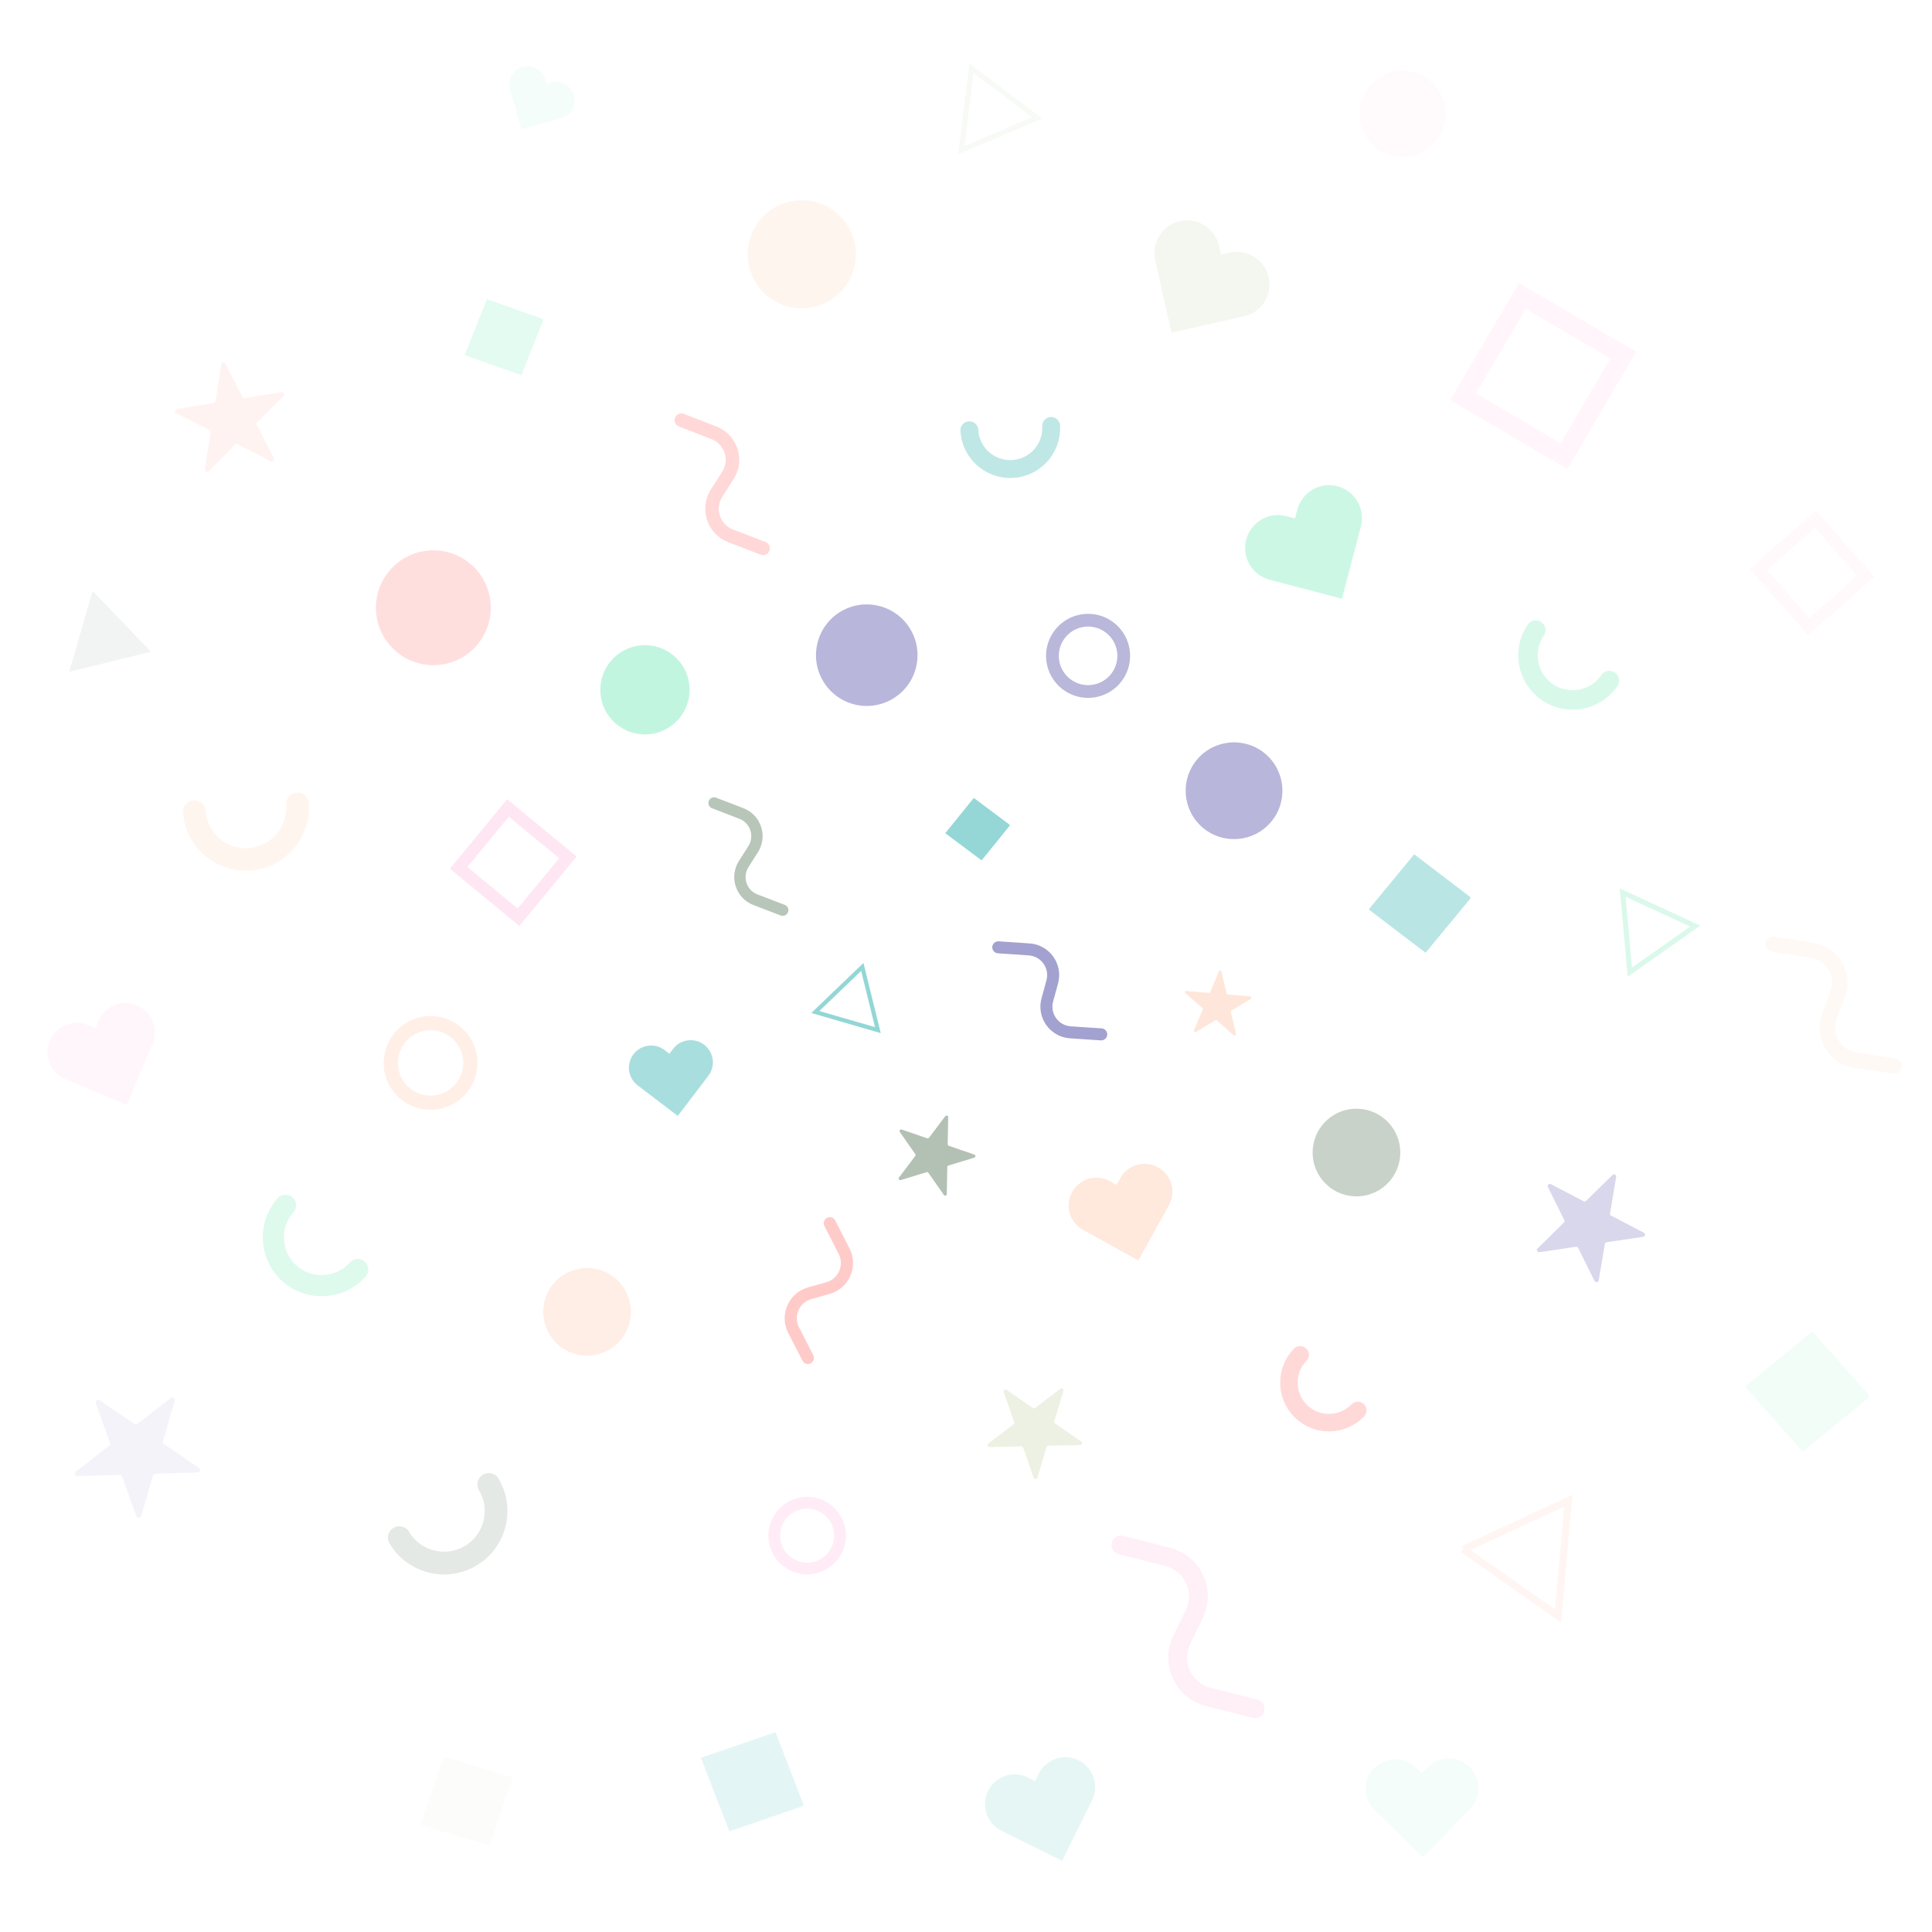
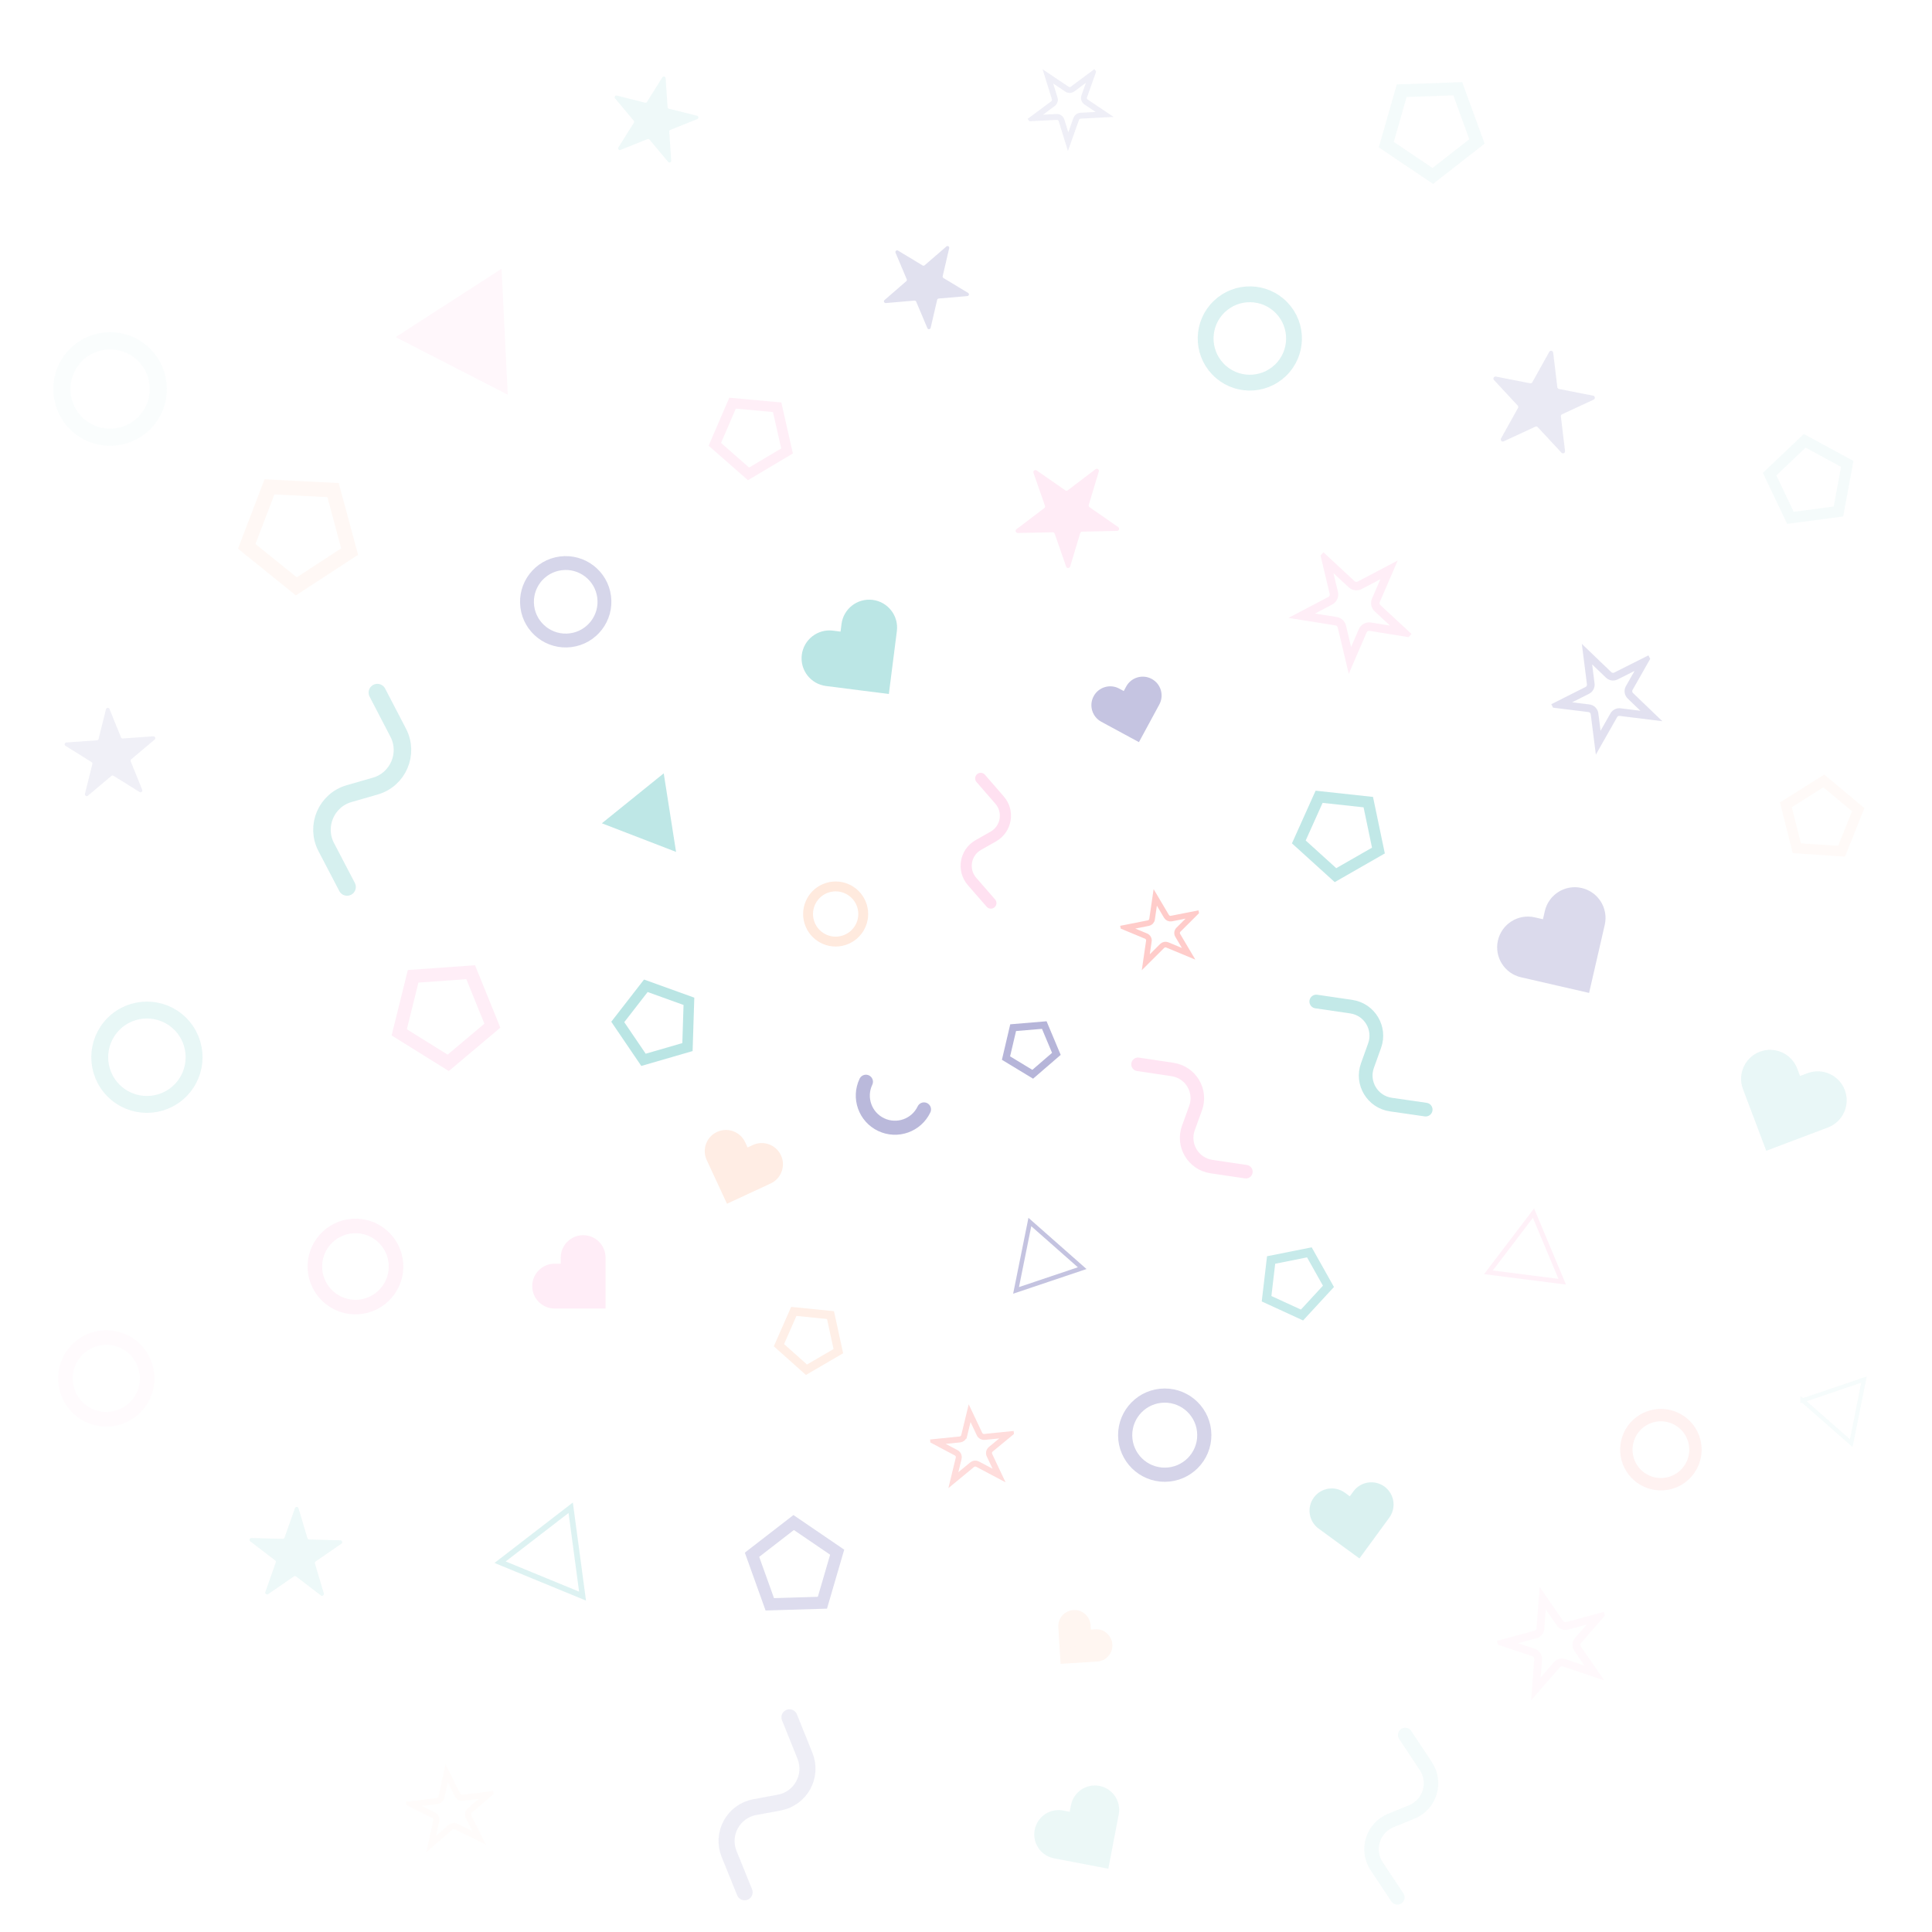
- <svg xmlns="http://www.w3.org/2000/svg" xmlns:xlink="http://www.w3.org/1999/xlink" version="1.1" viewBox="0 0 800 800" opacity="0.48">
+ <svg xmlns="http://www.w3.org/2000/svg" xmlns:xlink="http://www.w3.org/1999/xlink" version="1.1" viewBox="0 0 800 800" opacity="0.38">
  <defs>
    <symbol id="bbburst-shape-1" viewBox="0 0 194 167">
      <path d="m97 0 96.129 166.5H.871L97 0Z" />
    </symbol>
-     <symbol id="bbburst-shape-3" viewBox="0 0 131 127">
-       <path d="m66 0 66 63.5L66 127 0 63.5 66 0Z" />
-     </symbol>
    <symbol id="bbburst-shape-4" viewBox="0 0 149 143">
      <path d="M71.647 2.781c.898-2.764 4.808-2.764 5.706 0l15.445 47.534a3 3 0 0 0 2.853 2.073h49.98c2.906 0 4.115 3.719 1.764 5.427L106.96 87.193a2.999 2.999 0 0 0-1.09 3.354l15.445 47.534c.898 2.764-2.266 5.062-4.617 3.354l-40.435-29.378a3 3 0 0 0-3.526 0l-40.435 29.378c-2.351 1.708-5.515-.59-4.617-3.354L43.13 90.547a3 3 0 0 0-1.09-3.354L1.605 57.815c-2.35-1.708-1.142-5.427 1.764-5.427h49.98a3 3 0 0 0 2.853-2.073L71.647 2.781Z" />
-     </symbol>
-     <symbol id="bbburst-shape-5" viewBox="0 0 145 145">
-       <circle cx="72.5" cy="72.5" r="72.5" />
    </symbol>
    <symbol id="bbburst-shape-6" viewBox="0 0 133 116">
      <path d="M59.749 10.251c-13.668-13.668-35.829-13.668-49.497 0-13.668 13.668-13.668 35.829 0 49.497l49.497-49.497ZM66.5 66.5 41.751 91.249 66.5 115.997l24.749-24.748L66.5 66.5Zm56.249-6.751c13.668-13.668 13.668-35.829 0-49.497-13.669-13.668-35.829-13.668-49.498 0l49.498 49.497Zm-112.498 0 31.5 31.5 49.497-49.497-31.5-31.5-49.497 49.497Zm80.997 31.5 31.5-31.5-49.498-49.497-31.5 31.5 49.497 49.497Z" />
    </symbol>
    <symbol id="bbburst-shape-8" viewBox="0 0 87 168">
      <path d="m12 12 31.255 18.075c16.41 9.49 20.014 31.633 7.46 45.837L36.33 92.188c-12.568 14.221-8.939 36.392 7.507 45.864L75 156" stroke-width="14" stroke-linecap="round" stroke-linejoin="round" />
    </symbol>
+     <symbol id="bbburst-shape-9" viewBox="0 0 182 172">
+       <path d="M13.581 69.845 91 13.597l77.419 56.248-29.571 91.012H43.152L13.581 69.845Z" stroke-width="22" />
+     </symbol>
    <symbol id="bbburst-shape-10" viewBox="0 0 145 145">
      <circle cx="72.5" cy="72.5" r="61.5" fill="none" stroke-width="22" />
    </symbol>
    <symbol id="bbburst-shape-11" viewBox="0 0 194 167">
      <path d="M10.398 161 97 11l86.603 150H10.397Z" stroke-width="11" />
    </symbol>
-     <symbol id="bbburst-shape-13" viewBox="0 0 159 159">
-       <path stroke-width="22" d="M11 11h137v137H11z" />
+     <symbol id="bbburst-shape-12" viewBox="0 0 170 151">
+       <path d="M69.373 54.212 85 10.003l15.627 44.209c1.413 3.996 5.19 6.667 9.428 6.667h49.312l-39.149 26.145c-3.803 2.54-5.399 7.337-3.875 11.649l15.179 42.94-40.968-27.36c-3.362-2.245-7.745-2.245-11.107 0l-40.968 27.36 15.178-42.94c1.524-4.312-.071-9.109-3.875-11.649L10.633 60.88h49.311c4.238-0 8.016-2.671 9.428-6.667Z" stroke-width="12" />
    </symbol>
    <symbol id="bbburst-shape-14" viewBox="0 0 185 109">
      <path d="M168 16.5C168 58.197 134.197 92 92.5 92 50.803 92 17 58.197 17 16.5" stroke-width="33" stroke-linecap="round" />
    </symbol>
  </defs>
-   <use xlink:href="#bbburst-shape-14" width="45.263" opacity="0.391" transform="matrix(0.8243034,0.5661484,-0.5661484,0.8243034,853.7081,-63.50344)" fill="none" stroke="#2fdd92" />
-   <use xlink:href="#bbburst-shape-6" width="46.66" opacity="0.119" transform="matrix(0.9998989,-0.01421996,0.01421996,0.9998989,559.9403,349.0572)" fill="#2fdd92" />
-   <use xlink:href="#bbburst-shape-8" width="31.277" opacity="0.672" transform="matrix(0.8397896,0.542912,-0.542912,0.8397896,543.098,190.0027)" fill="none" stroke="#ff5c58" />
-   <use xlink:href="#bbburst-shape-4" width="27.763" opacity="0.766" transform="matrix(0.996313,0.0857928,-0.0857928,0.996313,524.6541,15.29315)" fill="#ffbd9b" />
-   <use xlink:href="#bbburst-shape-8" width="34.829" opacity="0.503" transform="matrix(0.9879918,-0.1545065,0.1545065,0.9879918,220.0475,-191.9892)" fill="none" stroke="#ff5c58" />
-   <use xlink:href="#bbburst-shape-13" width="36.567" opacity="0.141" transform="matrix(0.7501801,-0.6612336,0.6612336,0.7501801,472.1576,-50.74783)" fill="none" stroke="#ffa6d5" />
-   <use xlink:href="#bbburst-shape-3" width="42.574" opacity="0.105" transform="matrix(0.8915709,-0.4528811,0.4528811,0.8915709,-7.072845,398.8982)" fill="#bccc9a" />
-   <use xlink:href="#bbburst-shape-8" width="29.174" opacity="0.776" transform="matrix(0.9876784,-0.1564975,0.1564975,0.9876784,232.8911,-38.09779)" fill="none" stroke="#406343" />
-   <use xlink:href="#bbburst-shape-6" width="51.768" opacity="0.502" transform="matrix(0.8632585,-0.504762,0.504762,0.8632585,320.0442,-103.8033)" fill="#2fdd92" />
-   <use xlink:href="#bbburst-shape-14" width="41.55" opacity="0.522" transform="matrix(0.9986279,-0.05236782,0.05236782,0.9986279,377.0752,-212.5687)" fill="none" stroke="#00a19d" />
-   <use xlink:href="#bbburst-shape-5" width="35.556" opacity="0.119" transform="matrix(0.7264307,0.6872397,-0.6872397,0.7264307,842.7787,-255.6512)" fill="#ffa6d5" />
-   <use xlink:href="#bbburst-shape-5" width="47.575" opacity="0.409" transform="matrix(0.9831969,-0.1825485,0.1825485,0.9831969,83.04152,-137.2819)" fill="#ff5c58" />
-   <use xlink:href="#bbburst-shape-8" width="39.392" opacity="0.201" transform="matrix(0.932015,-0.3624197,0.3624197,0.932015,595.9005,50.53441)" fill="none" stroke="#ffbd9b" />
-   <use xlink:href="#bbburst-shape-10" width="57.012" opacity="-0.044" transform="matrix(0.8960118,0.4440303,-0.4440303,0.8960118,886.8887,358.7043)" fill="none" stroke="#bccc9a" />
-   <use xlink:href="#bbburst-shape-6" width="43.751" opacity="0.727" transform="matrix(0.9609592,-0.27669,0.27669,0.9609592,334.3847,125.2422)" fill="#ffbd9b" />
-   <use xlink:href="#bbburst-shape-14" width="52.8" opacity="0.299" transform="matrix(0.8596478,-0.5108871,0.5108871,0.8596478,-37.64088,304.6432)" fill="none" stroke="#406343" />
-   <use xlink:href="#bbburst-shape-6" width="28.794" opacity="0.113" transform="matrix(0.8749021,0.4842999,-0.4842999,0.8749021,403.125,-314.3524)" fill="#2fdd92" />
-   <use xlink:href="#bbburst-shape-11" width="37.063" opacity="0.376" transform="matrix(0.8173631,-0.5761229,0.5761229,0.8173631,434.2894,64.63235)" fill="none" stroke="#2fdd92" />
-   <use xlink:href="#bbburst-shape-5" width="36.336" opacity="0.528" transform="matrix(0.8294821,-0.5585333,0.5585333,0.8294821,4.613656,221.5584)" fill="#ffbd9b" />
-   <use xlink:href="#bbburst-shape-6" width="34.919" opacity="0.711" transform="matrix(0.991048,-0.1335061,0.1335061,0.991048,207.9071,52.90649)" fill="#00a19d" />
-   <use xlink:href="#bbburst-shape-5" width="36.308" opacity="0.602" transform="matrix(0.9991347,0.04159072,-0.04159072,0.9991347,560.1759,76.83236)" fill="#406343" />
-   <use xlink:href="#bbburst-shape-11" width="30.197" opacity="0.894" transform="matrix(0.9604374,0.2784959,-0.2784959,0.9604374,450.8171,22.83819)" fill="none" stroke="#00a19d" />
-   <use xlink:href="#bbburst-shape-5" width="40.071" opacity="0.705" transform="matrix(0.7601977,0.6496918,-0.6496918,0.7601977,755.6371,10.33068)" fill="#2c2891" />
-   <use xlink:href="#bbburst-shape-13" width="37.302" opacity="0.573" transform="matrix(0.7714949,0.6362355,-0.6362355,0.7714949,452.637,36.7195)" fill="none" stroke="#ffa6d5" />
-   <use xlink:href="#bbburst-shape-14" width="49.015" opacity="0.336" transform="matrix(0.7470785,0.6647358,-0.6647358,0.7470785,374.0738,204.7744)" fill="none" stroke="#2fdd92" />
-   <use xlink:href="#bbburst-shape-8" width="48.541" opacity="0.358" transform="matrix(0.9625483,-0.2711102,0.2711102,0.9625483,360.1118,295.2189)" fill="none" stroke="#ffa6d5" />
-   <use xlink:href="#bbburst-shape-5" width="36.984" opacity="0.61" transform="matrix(0.9997118,0.0240067,-0.0240067,0.9997118,258.1826,-114.6963)" fill="#2fdd92" />
-   <use xlink:href="#bbburst-shape-1" width="35.193" opacity="0.145" transform="matrix(0.9710895,-0.2387157,0.2387157,0.9710895,-70.59305,-124.8307)" fill="#406343" />
-   <use xlink:href="#bbburst-shape-3" width="42.33" opacity="0.578" transform="matrix(0.9934484,-0.1142816,0.1142816,0.9934484,521.0453,-20.80577)" fill="#00a19d" />
-   <use xlink:href="#bbburst-shape-6" width="42.628" opacity="-0.05" transform="matrix(0.9648065,-0.2629609,0.2629609,0.9648065,-58.63606,-315.6002)" fill="#2c2891" />
-   <use xlink:href="#bbburst-shape-4" width="46.1" opacity="0.155" transform="matrix(0.987436,-0.1580194,0.1580194,0.987436,9.884484,-219.637)" fill="#ff5c58" />
-   <use xlink:href="#bbburst-shape-3" width="26.877" opacity="0.874" transform="matrix(0.9922531,-0.1242331,0.1242331,0.9922531,341.7195,-51.88802)" fill="#00a19d" />
-   <use xlink:href="#bbburst-shape-5" width="44.774" opacity="0.328" transform="matrix(0.9944556,0.1051577,-0.1051577,0.9944556,351.8087,-294.8236)" fill="#ffbd9b" />
-   <use xlink:href="#bbburst-shape-6" width="46.801" opacity="0.216" transform="matrix(0.9472206,-0.3205825,0.3205825,0.9472206,282.8581,379.7872)" fill="#00a19d" />
-   <use xlink:href="#bbburst-shape-10" width="34.813" opacity="0.693" transform="matrix(0.7971475,0.6037847,-0.6037847,0.7971475,678.1917,-57.79487)" fill="none" stroke="#2c2891" />
-   <use xlink:href="#bbburst-shape-13" width="56.153" opacity="-0.042" transform="matrix(0.8667931,0.498668,-0.498668,0.8667931,909.3948,-289.4146)" fill="none" stroke="#00a19d" />
-   <use xlink:href="#bbburst-shape-4" width="33.338" opacity="0.827" transform="matrix(0.9453043,0.3261898,-0.3261898,0.9453043,501.7289,93.37682)" fill="#406343" />
-   <use xlink:href="#bbburst-shape-3" width="51.537" opacity="0.132" transform="matrix(0.9968612,0.07916969,-0.07916969,0.9968612,754.2458,175.4004)" fill="#2fdd92" />
-   <use xlink:href="#bbburst-shape-4" width="52.042" opacity="0.115" transform="matrix(0.7905164,-0.6124409,0.6124409,0.7905164,-210.407,299.1325)" fill="#2c2891" />
-   <use xlink:href="#bbburst-shape-14" width="52.458" opacity="0.328" transform="matrix(0.9972507,-0.07410105,0.07410105,0.9972507,46.80402,-51.73203)" fill="none" stroke="#ffbd9b" />
-   <use xlink:href="#bbburst-shape-4" width="45.435" opacity="0.384" transform="matrix(0.7142823,-0.6998577,0.6998577,0.7142823,360.0866,236.1065)" fill="#2c2891" />
-   <use xlink:href="#bbburst-shape-10" width="38.86" opacity="0.499" transform="matrix(0.9999004,0.01411336,-0.01411336,0.9999004,164.5126,39.8916)" fill="none" stroke="#ffbd9b" />
-   <use xlink:href="#bbburst-shape-13" width="56.252" opacity="0.241" transform="matrix(0.862118,0.5067075,-0.5067075,0.862118,817.439,-203.4012)" fill="none" stroke="#ffa6d5" />
-   <use xlink:href="#bbburst-shape-14" width="40.623" opacity="0.49" transform="matrix(0.7192891,0.6947109,-0.6947109,0.7192891,807.77,276.6916)" fill="none" stroke="#ff5c58" />
-   <use xlink:href="#bbburst-shape-6" width="46.1" opacity="0.206" transform="matrix(0.9258841,-0.3778076,0.3778076,0.9258841,-127.5501,77.3011)" fill="#ffa6d5" />
-   <use xlink:href="#bbburst-shape-13" width="52.227" opacity="-0.048" transform="matrix(0.9307268,-0.3657152,0.3657152,0.9307268,-105.029,369.686)" fill="none" stroke="#ffa6d5" />
-   <use xlink:href="#bbburst-shape-10" width="32.111" opacity="0.456" transform="matrix(0.9318339,0.362885,-0.362885,0.9318339,464.4165,257.3081)" fill="none" stroke="#ffa6d5" />
-   <use xlink:href="#bbburst-shape-3" width="35.591" opacity="0.282" transform="matrix(0.9102097,-0.4141477,0.4141477,0.9102097,26.77032,-217.0436)" fill="#2fdd92" />
-   <use xlink:href="#bbburst-shape-8" width="30.899" opacity="0.92" transform="matrix(0.8976849,-0.440638,0.440638,0.8976849,244.5555,58.01838)" fill="none" stroke="#2c2891" />
-   <use xlink:href="#bbburst-shape-3" width="46.702" opacity="0.224" transform="matrix(0.9065277,0.4221463,-0.4221463,0.9065277,459.0988,365.2523)" fill="#00a19d" />
-   <use xlink:href="#bbburst-shape-4" width="39.386" opacity="0.572" transform="matrix(0.8220668,0.569391,-0.569391,0.8220668,640.9626,250.3313)" fill="#bccc9a" />
-   <use xlink:href="#bbburst-shape-11" width="53.662" opacity="0.252" transform="matrix(0.8177976,0.5755059,-0.5755059,0.8177976,846.1431,295.2526)" fill="none" stroke="#ffbd9b" />
-   <use xlink:href="#bbburst-shape-5" width="42.046" opacity="0.7" transform="matrix(0.974297,0.2252675,-0.2252675,0.974297,428.5275,-123.1561)" fill="#2c2891" />
-   <use xlink:href="#bbburst-shape-11" width="38.272" opacity="0.204" transform="matrix(0.9206862,-0.3903037,0.3903037,0.9206862,234.0909,-319.4051)" fill="none" stroke="#bccc9a" />
-   <use xlink:href="#bbburst-shape-6" width="51.397" opacity="0.339" transform="matrix(0.8448295,0.5350356,-0.5350356,0.8448295,689.4018,-232.8983)" fill="#bccc9a" />
+   <use xlink:href="#bbburst-shape-4" width="45.528" opacity="-0.038" transform="matrix(0.9133243,0.4072331,-0.4072331,0.9133243,231.4513,-323.179)" fill="#00a19d" />
+   <use xlink:href="#bbburst-shape-12" width="45.851" opacity="0.177" transform="matrix(0.9650684,-0.261998,0.261998,0.9650684,516.5007,298.7964)" fill="none" stroke="#ffa6d5" />
+   <use xlink:href="#bbburst-shape-11" width="30.066" opacity="0.097" transform="matrix(0.7516165,0.6596004,-0.6596004,0.7516165,1016.956,269.1486)" fill="none" stroke="#00a19d" />
+   <use xlink:href="#bbburst-shape-12" width="49.719" opacity="0.509" transform="matrix(0.7333226,0.6798809,-0.6798809,0.7333226,815.8681,-60.20206)" fill="none" stroke="#ffa6d5" />
+   <use xlink:href="#bbburst-shape-8" width="34.884" opacity="0.749" transform="matrix(0.9303995,-0.3665472,0.3665472,0.9303995,330.7163,97.17594)" fill="none" stroke="#ffa6d5" />
+   <use xlink:href="#bbburst-shape-6" width="35.245" opacity="0.54" transform="matrix(0.7071348,-0.7070788,0.7070788,0.7071348,-55.41668,260.5678)" fill="#ffa6d5" />
+   <use xlink:href="#bbburst-shape-11" width="41.354" opacity="0.348" transform="matrix(0.9247892,0.38048,-0.38048,0.9247892,363.5063,260.8353)" fill="none" stroke="#00a19d" />
+   <use xlink:href="#bbburst-shape-6" width="43.9" opacity="0.7" transform="matrix(0.790723,-0.6121741,0.6121741,0.790723,94.1106,-30.61744)" fill="#00a19d" />
+   <use xlink:href="#bbburst-shape-8" width="28.672" opacity="0.883" transform="matrix(0.9456351,0.3252296,-0.3252296,0.9456351,524.7333,-34.78556)" fill="none" stroke="#ffa6d5" />
+   <use xlink:href="#bbburst-shape-12" width="34.45" opacity="0.2" transform="matrix(0.8018991,-0.5974595,0.5974595,0.8018991,189.0451,-268.1869)" fill="none" stroke="#2c2891" />
+   <use xlink:href="#bbburst-shape-9" width="35.288" opacity="0.472" transform="matrix(0.7518005,0.6593906,-0.6593906,0.7518005,563.0384,-133.161)" fill="none" stroke="#ffa6d5" />
+   <use xlink:href="#bbburst-shape-11" width="34.501" opacity="0.421" transform="matrix(0.9919731,0.1264492,-0.1264492,0.9919731,666.8187,116.1473)" fill="none" stroke="#ffa6d5" />
+   <use xlink:href="#bbburst-shape-9" width="50.151" opacity="0.268" transform="matrix(0.7781579,0.6280687,-0.6280687,0.7781579,357.0968,-108.5455)" fill="none" stroke="#ffbd9b" />
+   <use xlink:href="#bbburst-shape-6" width="29.655" opacity="0.722" transform="matrix(0.958509,-0.2850623,0.2850623,0.958509,339.6849,-84.26858)" fill="#2c2891" />
+   <use xlink:href="#bbburst-shape-11" width="53.756" opacity="-0.051" transform="matrix(0.8980219,0.4399507,-0.4399507,0.8980219,884.3976,-308.0907)" fill="none" stroke="#ffa6d5" />
+   <use xlink:href="#bbburst-shape-11" width="32.356" opacity="0.729" transform="matrix(0.9478184,-0.3188106,0.3188106,0.9478184,287.44,143.5003)" fill="none" stroke="#2c2891" />
+   <use xlink:href="#bbburst-shape-6" width="35" opacity="0.376" transform="matrix(0.988199,-0.1531758,0.1531758,0.988199,482.0111,237.648)" fill="#00a19d" />
+   <use xlink:href="#bbburst-shape-4" width="35.49" opacity="0.369" transform="matrix(0.8561202,0.5167767,-0.5167767,0.8561202,575.5244,-235.1966)" fill="#2c2891" />
+   <use xlink:href="#bbburst-shape-8" width="37.262" opacity="0.121" transform="matrix(0.8957357,0.444587,-0.444587,0.8957357,741.3828,385.4631)" fill="none" stroke="#00a19d" />
+   <use xlink:href="#bbburst-shape-10" width="26.926" opacity="0.871" transform="matrix(0.9540159,-0.2997561,0.2997561,0.9540159,213.2798,0.8998992)" fill="none" stroke="#ffbd9b" />
+   <use xlink:href="#bbburst-shape-10" width="39.615" opacity="0.374" transform="matrix(0.9979508,-0.06398653,0.06398653,0.9979508,101.8262,126.522)" fill="none" stroke="#ffa6d5" />
+   <use xlink:href="#bbburst-shape-6" width="33.335" opacity="0.719" transform="matrix(0.9390929,0.3436635,-0.3436635,0.9390929,427.8407,103.4262)" fill="#ffbd9b" />
+   <use xlink:href="#bbburst-shape-10" width="38.633" opacity="0.531" transform="matrix(0.9999797,-0.006366018,0.006366018,0.9999797,460.428,194.3953)" fill="none" stroke="#2c2891" />
+   <use xlink:href="#bbburst-shape-4" width="45.94" opacity="-0.058" transform="matrix(0.8939445,0.4481777,-0.4481777,0.8939445,896.6253,367.5761)" fill="#00a19d" />
+   <use xlink:href="#bbburst-shape-8" width="45.09" opacity="0.421" transform="matrix(0.843522,0.5370947,-0.5370947,0.843522,345.8071,-22.48233)" fill="none" stroke="#00a19d" />
+   <use xlink:href="#bbburst-shape-6" width="48.368" opacity="0.451" transform="matrix(0.8475328,-0.530743,0.530743,0.8475328,414.0234,67.09637)" fill="#2c2891" />
+   <use xlink:href="#bbburst-shape-1" width="33.222" opacity="0.675" transform="matrix(0.9330629,0.3597133,-0.3597133,0.9330629,398.0786,-45.63348)" fill="#00a19d" />
+   <use xlink:href="#bbburst-shape-4" width="42.986" opacity="0.256" transform="matrix(0.9812254,0.1928647,-0.1928647,0.9812254,694.5601,-231.336)" fill="#2c2891" />
+   <use xlink:href="#bbburst-shape-9" width="29.056" opacity="0.63" transform="matrix(0.8638173,-0.5038052,0.5038052,0.8638173,120.445,214.8027)" fill="none" stroke="#ffbd9b" />
+   <use xlink:href="#bbburst-shape-9" width="45.448" opacity="0.516" transform="matrix(0.7650688,-0.6439486,0.6439486,0.7650688,-92.26001,126.7109)" fill="none" stroke="#ffa6d5" />
+   <use xlink:href="#bbburst-shape-9" width="24.601" opacity="0.906" transform="matrix(0.7572689,-0.6531032,0.6531032,0.7572689,155.3594,138.0707)" fill="none" stroke="#2c2891" />
+   <use xlink:href="#bbburst-shape-14" width="32.63" opacity="0.849" transform="matrix(0.9027386,0.4301896,-0.4301896,0.9027386,525.0522,91.5909)" fill="none" stroke="#2c2891" />
+   <use xlink:href="#bbburst-shape-10" width="39.91" opacity="0.123" transform="matrix(0.895073,0.4459196,-0.4459196,0.895073,204.5223,203.8388)" fill="none" stroke="#ffa6d5" />
+   <use xlink:href="#bbburst-shape-4" width="35.878" opacity="0.167" transform="matrix(0.9698077,0.2438707,-0.2438707,0.9698077,351.0664,-344.0768)" fill="#00a19d" />
+   <use xlink:href="#bbburst-shape-9" width="41.466" opacity="0.429" transform="matrix(0.9995458,-0.0301377,0.0301377,0.9995458,296.3571,247.7426)" fill="none" stroke="#2c2891" />
+   <use xlink:href="#bbburst-shape-9" width="35.282" opacity="0.201" transform="matrix(0.9977756,0.06666178,-0.06666178,0.9977756,763.3264,-62.9035)" fill="none" stroke="#ffbd9b" />
+   <use xlink:href="#bbburst-shape-8" width="35.248" opacity="0.618" transform="matrix(0.9289945,-0.3700934,0.3700934,0.9289945,403.2831,72.01283)" fill="none" stroke="#00a19d" />
+   <use xlink:href="#bbburst-shape-4" width="43.06" opacity="0.569" transform="matrix(0.82122,0.5706116,-0.5706116,0.82122,653.5537,-129.7093)" fill="#ffa6d5" />
+   <use xlink:href="#bbburst-shape-8" width="41.392" opacity="0.207" transform="matrix(0.7879514,0.6157375,-0.6157375,0.7879514,547.6002,419.4034)" fill="none" stroke="#2c2891" />
+   <use xlink:href="#bbburst-shape-9" width="36.061" opacity="0.71" transform="matrix(0.9604015,-0.2786197,0.2786197,0.9604015,142.6626,42.83176)" fill="none" stroke="#00a19d" />
+   <use xlink:href="#bbburst-shape-9" width="44.163" opacity="0.117" transform="matrix(0.7878965,-0.6158077,0.6158077,0.7878965,327.5227,-250.1597)" fill="none" stroke="#00a19d" />
+   <use xlink:href="#bbburst-shape-12" width="33.05" opacity="0.817" transform="matrix(0.981071,-0.1936481,0.1936481,0.981071,387.1581,-5.137899)" fill="none" stroke="#ff5c58" />
+   <use xlink:href="#bbburst-shape-10" width="47.084" opacity="0.05" transform="matrix(0.8350727,0.5501396,-0.5501396,0.8350727,245.9792,-185.8929)" fill="none" stroke="#00a19d" />
+   <use xlink:href="#bbburst-shape-10" width="37.824" opacity="0.502" transform="matrix(0.9916959,-0.1286047,0.1286047,0.9916959,164.0532,-145.0593)" fill="none" stroke="#2c2891" />
+   <use xlink:href="#bbburst-shape-1" width="52.655" opacity="0.252" transform="matrix(0.8895506,0.4568367,-0.4568367,0.8895506,356.6419,-236.3775)" fill="#ffa6d5" />
+   <use xlink:href="#bbburst-shape-4" width="37.815" opacity="0.188" transform="matrix(0.9974978,-0.0706975,0.0706975,0.9974978,-1.298155,-86.65725)" fill="#2c2891" />
+   <use xlink:href="#bbburst-shape-6" width="38.301" opacity="0.192" transform="matrix(0.8275218,-0.5614335,0.5614335,0.8275218,209.1397,439.7254)" fill="#00a19d" />
+   <use xlink:href="#bbburst-shape-12" width="34.776" opacity="0.559" transform="matrix(0.9948476,-0.1013814,0.1013814,0.9948476,345.009,202.3193)" fill="none" stroke="#ff5c58" />
+   <use xlink:href="#bbburst-shape-10" width="33.733" opacity="0.221" transform="matrix(0.8675103,0.4974191,-0.4974191,0.8675103,872.0746,244.8823)" fill="none" stroke="#ff5c58" />
+   <use xlink:href="#bbburst-shape-9" width="38.966" opacity="0.635" transform="matrix(0.8677136,-0.4970646,0.4970646,0.8677136,338.1852,5.981639)" fill="none" stroke="#00a19d" />
+   <use xlink:href="#bbburst-shape-9" width="38.12" opacity="0.103" transform="matrix(0.9914103,-0.1307885,0.1307885,0.9914103,678.0607,-196.5045)" fill="none" stroke="#00a19d" />
+   <use xlink:href="#bbburst-shape-10" width="46.063" opacity="0.242" transform="matrix(0.7083934,-0.7058178,0.7058178,0.7083934,-237.8079,170.6746)" fill="none" stroke="#00a19d" />
+   <use xlink:href="#bbburst-shape-12" width="45.026" opacity="0.359" transform="matrix(0.8934886,-0.4490859,0.4490859,0.8934886,465.1775,-60.92497)" fill="none" stroke="#2c2891" />
+   <use xlink:href="#bbburst-shape-9" width="30.716" opacity="0.581" transform="matrix(0.9086293,0.4176035,-0.4176035,0.9086293,690.1596,159.805)" fill="none" stroke="#00a19d" />
+   <use xlink:href="#bbburst-shape-10" width="55.966" opacity="-0.066" transform="matrix(0.7464458,-0.6654462,0.6654462,0.7464458,-231.8502,453.3562)" fill="none" stroke="#ffbd9b" />
+   <use xlink:href="#bbburst-shape-6" width="45.634" opacity="0.234" transform="matrix(0.9113154,0.411709,-0.411709,0.9113154,883.4543,84.44641)" fill="#00a19d" />
+   <use xlink:href="#bbburst-shape-10" width="43.138" opacity="0.366" transform="matrix(0.7213023,-0.6926204,0.6926204,0.7213023,224.9212,-133.4273)" fill="none" stroke="#00a19d" />
+   <use xlink:href="#bbburst-shape-4" width="38.527" opacity="0.181" transform="matrix(0.9996769,0.02541973,-0.02541973,0.9996769,113.3305,241.9185)" fill="#00a19d" />
+   <use xlink:href="#bbburst-shape-12" width="36.504" opacity="0.092" transform="matrix(0.9922529,-0.1242341,0.1242341,0.9922529,118.9045,353.5813)" fill="none" stroke="#ffbd9b" />
+   <use xlink:href="#bbburst-shape-6" width="25.42" opacity="0.368" transform="matrix(0.7498199,0.661642,-0.661642,0.7498199,701.6344,372.3101)" fill="#ffbd9b" />
</svg>
